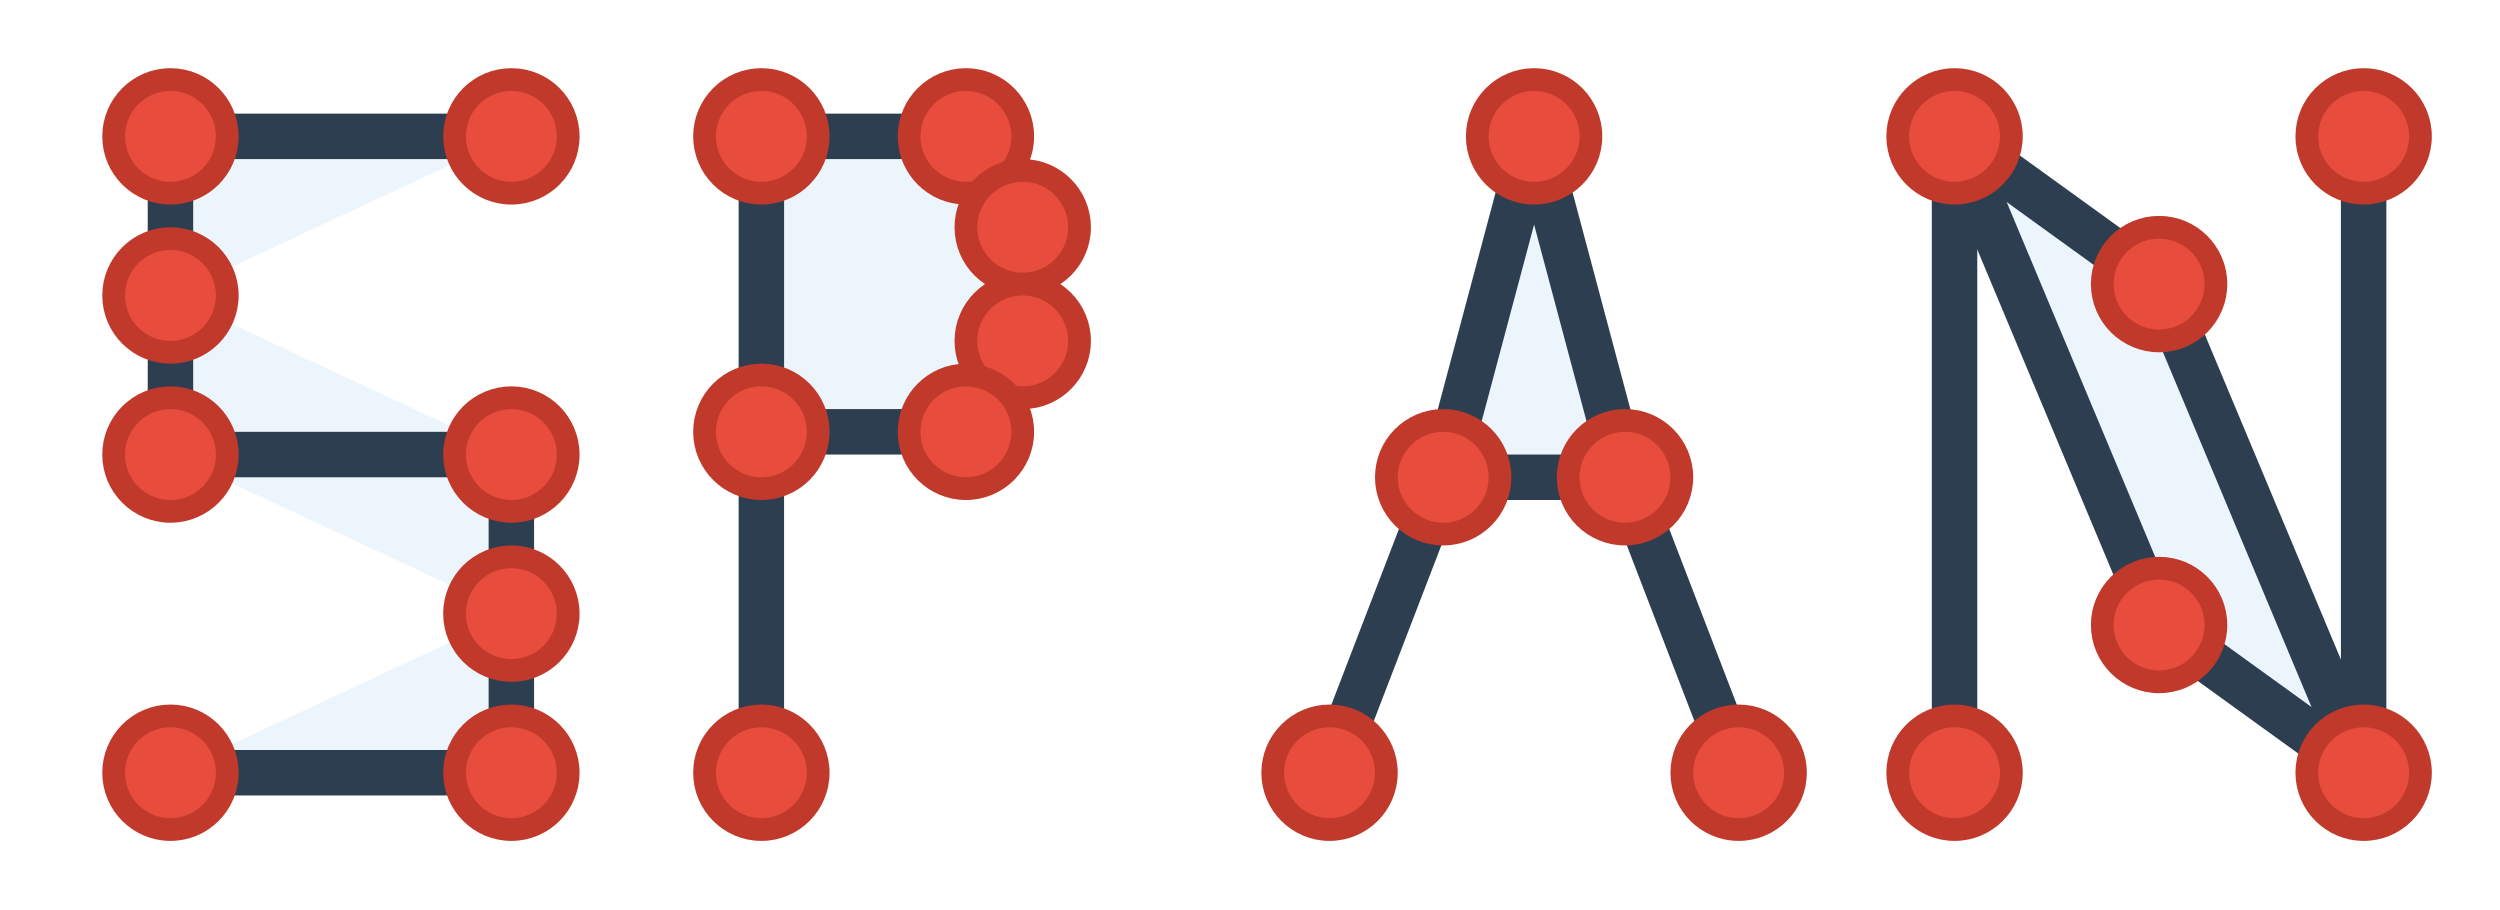
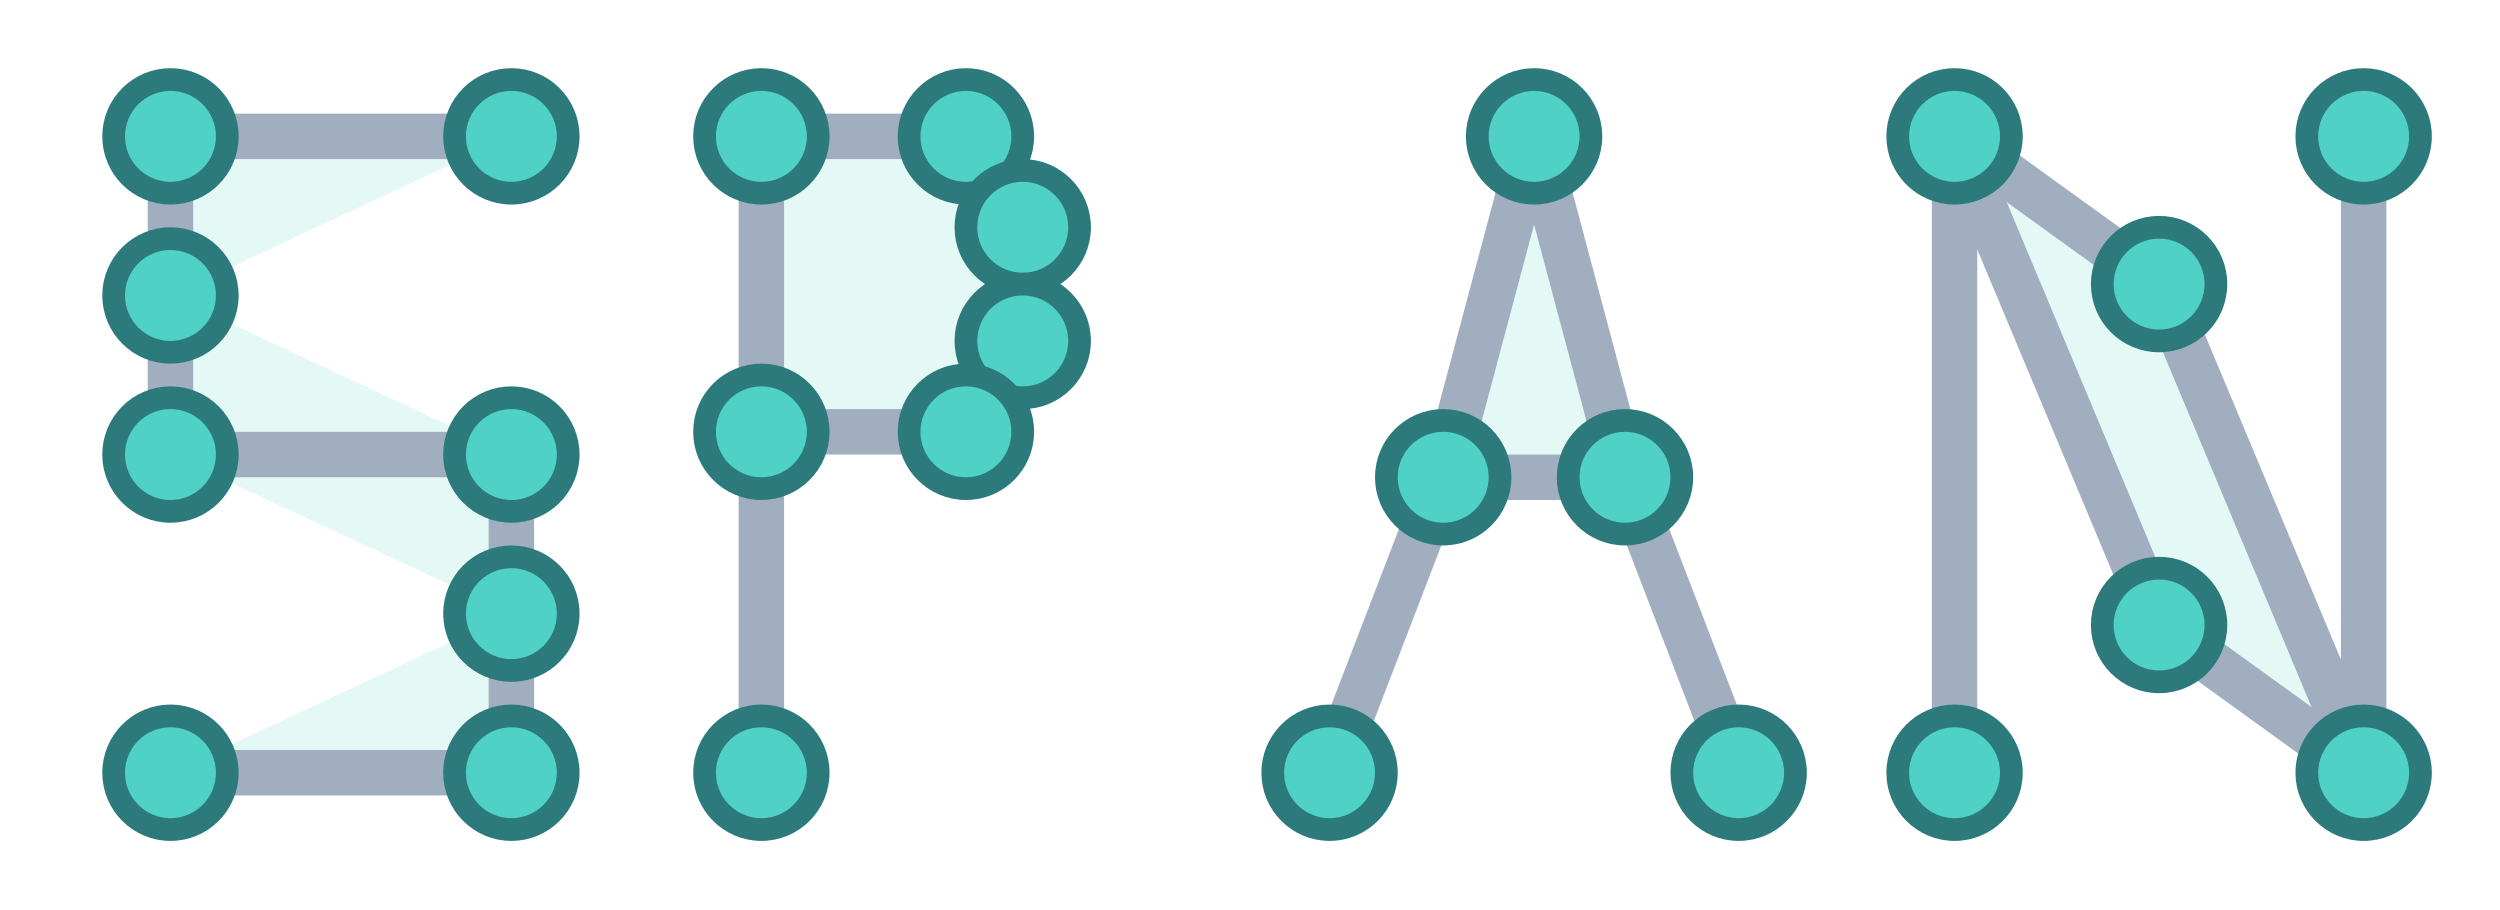
<svg xmlns="http://www.w3.org/2000/svg" viewBox="0 0 220 80">
  <style>
    .triangle {
-       fill: rgba(52, 152, 219, 0.1); /* Light blue fill for simplexes */
+       /* fill: rgba(255, 255, 0, 0.24); /* NOTE: Light blue to fill for simplexes will not work with slate background. */
+       fill: rgba(79, 209, 197, 0.15); /* Semi-transparent teal */
    }
    .edge {
-       stroke: #2c3e50; /* Dark gray for edges */
+       /* NOTE: replaced edge colors */
+       stroke: #a0aec0; /* Light gray */
      stroke-width: 4;
      transition: all 0.3s;
    }
    .node {
-       fill: #e74c3c; /* Red for nodes */
-       stroke: #c0392b; /* Darker red stroke */
+       /* NOTE: replaced node colors */
+       fill: #4fd1c5; /* teal */
+       stroke: #2c7a7b; /* darker teal for stroke */
      stroke-width: 2;
      transition: all 0.3s;
    }
  </style>
  <g id="span-s">
    <polygon class="triangle" points="15,12 45,12 15,26" />
    <polygon class="triangle" points="15,26 45,40 15,40" />
    <polygon class="triangle" points="45,40 45,54 15,40" />
    <polygon class="triangle" points="45,54 45,68 15,68" />
    <line class="edge" x1="15" y1="12" x2="45" y2="12" />
    <line class="edge" x1="15" y1="12" x2="15" y2="26" />
    <line class="edge" x1="15" y1="26" x2="15" y2="40" />
    <line class="edge" x1="15" y1="40" x2="45" y2="40" />
    <line class="edge" x1="45" y1="40" x2="45" y2="54" />
    <line class="edge" x1="45" y1="54" x2="45" y2="68" />
    <line class="edge" x1="45" y1="68" x2="15" y2="68" />
    <circle class="node" cx="15" cy="12" r="5" />
    <circle class="node" cx="45" cy="12" r="5" />
    <circle class="node" cx="15" cy="26" r="5" />
    <circle class="node" cx="15" cy="40" r="5" />
    <circle class="node" cx="45" cy="40" r="5" />
    <circle class="node" cx="45" cy="54" r="5" />
    <circle class="node" cx="45" cy="68" r="5" />
    <circle class="node" cx="15" cy="68" r="5" />
  </g>
  <g id="span-p" transform="translate(55, 0)">
    <polygon class="triangle" points="12,12 30,12 35,20 35,30 30,38 12,38" />
    <line class="edge" x1="12" y1="12" x2="12" y2="68" />
    <line class="edge" x1="12" y1="12" x2="30" y2="12" />
    <line class="edge" x1="30" y1="12" x2="35" y2="20" />
    <line class="edge" x1="35" y1="20" x2="35" y2="30" />
    <line class="edge" x1="35" y1="30" x2="30" y2="38" />
    <line class="edge" x1="30" y1="38" x2="12" y2="38" />
    <circle class="node" cx="12" cy="12" r="5" />
    <circle class="node" cx="30" cy="12" r="5" />
    <circle class="node" cx="35" cy="20" r="5" />
    <circle class="node" cx="35" cy="30" r="5" />
    <circle class="node" cx="30" cy="38" r="5" />
    <circle class="node" cx="12" cy="38" r="5" />
    <circle class="node" cx="12" cy="68" r="5" />
  </g>
  <g id="span-a" transform="translate(105, 0)">
    <polygon class="triangle" points="30,12 22,42 38,42" />
    <line class="edge" x1="30" y1="12" x2="22" y2="42" />
    <line class="edge" x1="30" y1="12" x2="38" y2="42" />
    <line class="edge" x1="22" y1="42" x2="12" y2="68" />
    <line class="edge" x1="38" y1="42" x2="48" y2="68" />
    <line class="edge" x1="22" y1="42" x2="38" y2="42" />
    <circle class="node" cx="30" cy="12" r="5" />
    <circle class="node" cx="22" cy="42" r="5" />
    <circle class="node" cx="38" cy="42" r="5" />
    <circle class="node" cx="12" cy="68" r="5" />
    <circle class="node" cx="48" cy="68" r="5" />
  </g>
  <g id="span-n" transform="translate(160, 0)">
    <polygon class="triangle" points="12,12 30,25 48,68 30,55" />
    <line class="edge" x1="12" y1="12" x2="12" y2="68" />
    <line class="edge" x1="48" y1="12" x2="48" y2="68" />
    <line class="edge" x1="30" y1="55" x2="12" y2="12" />
    <line class="edge" x1="30" y1="25" x2="48" y2="68" />
    <line class="edge" x1="30" y1="55" x2="48" y2="68" />
    <line class="edge" x1="30" y1="25" x2="12" y2="12" />
    <circle class="node" cx="12" cy="12" r="5" />
    <circle class="node" cx="48" cy="12" r="5" />
    <circle class="node" cx="12" cy="68" r="5" />
    <circle class="node" cx="48" cy="68" r="5" />
    <circle class="node" cx="30" cy="25" r="5" />
    <circle class="node" cx="30" cy="55" r="5" />
  </g>
</svg>
